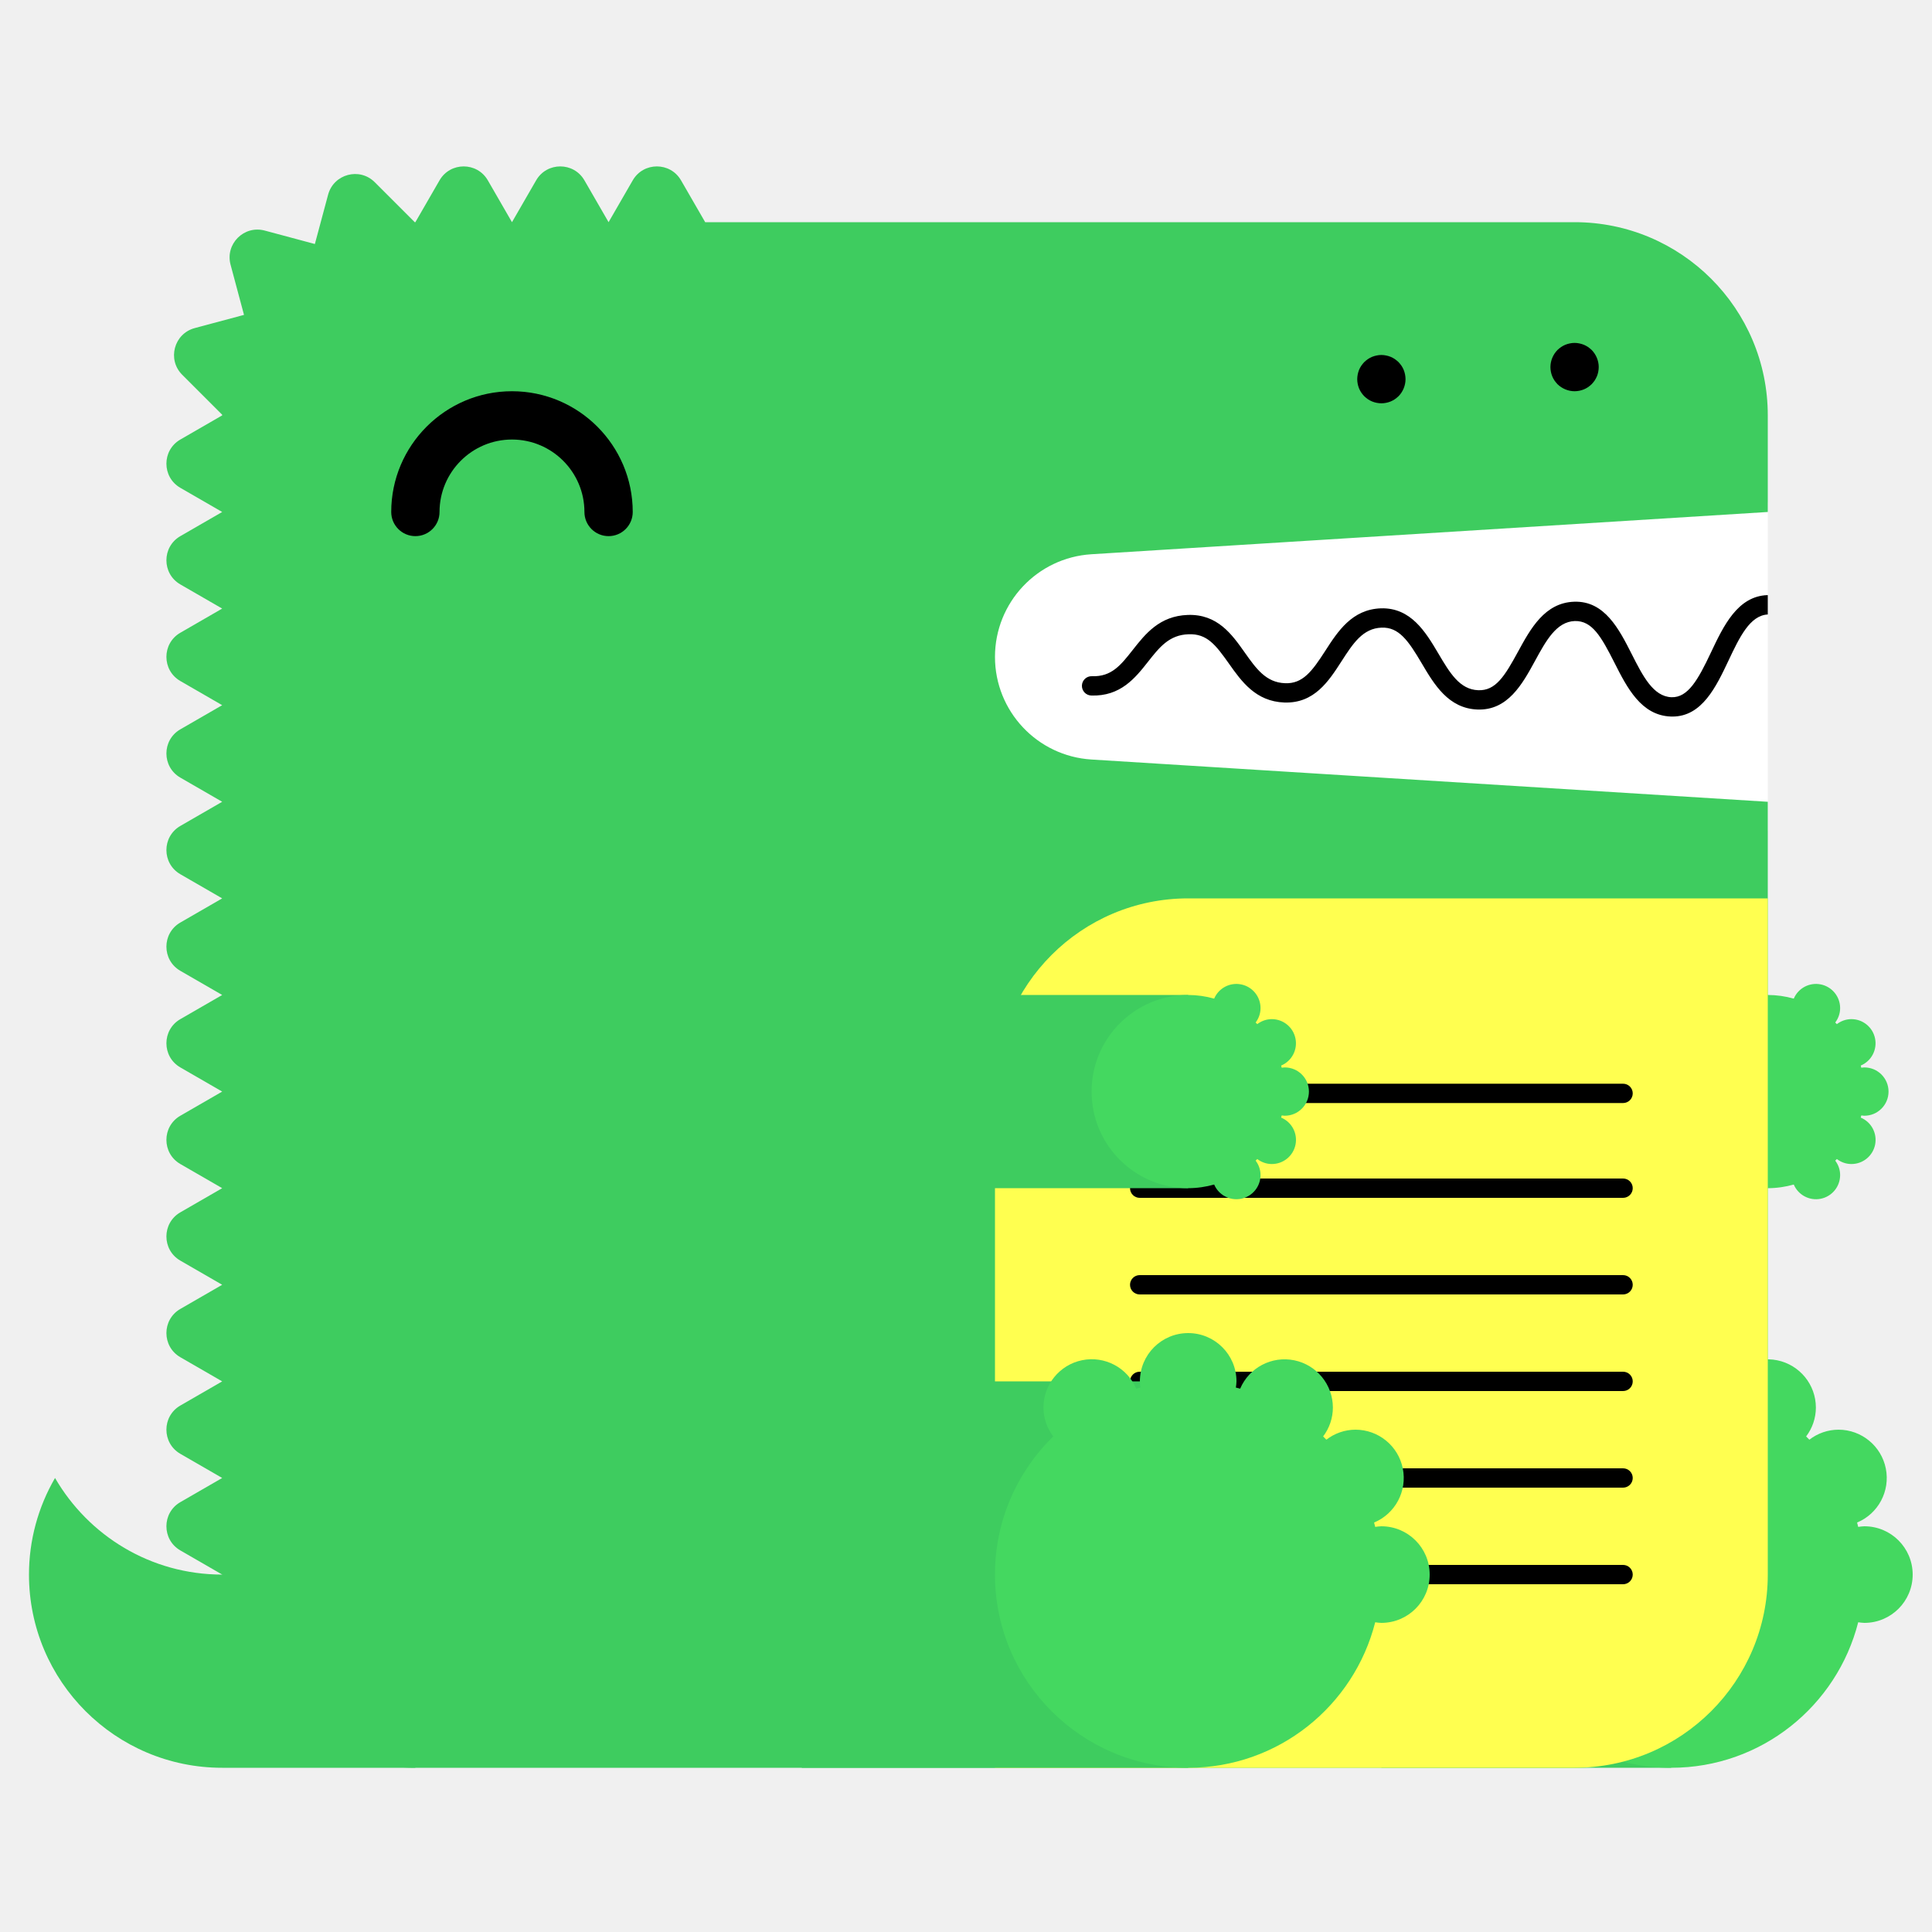
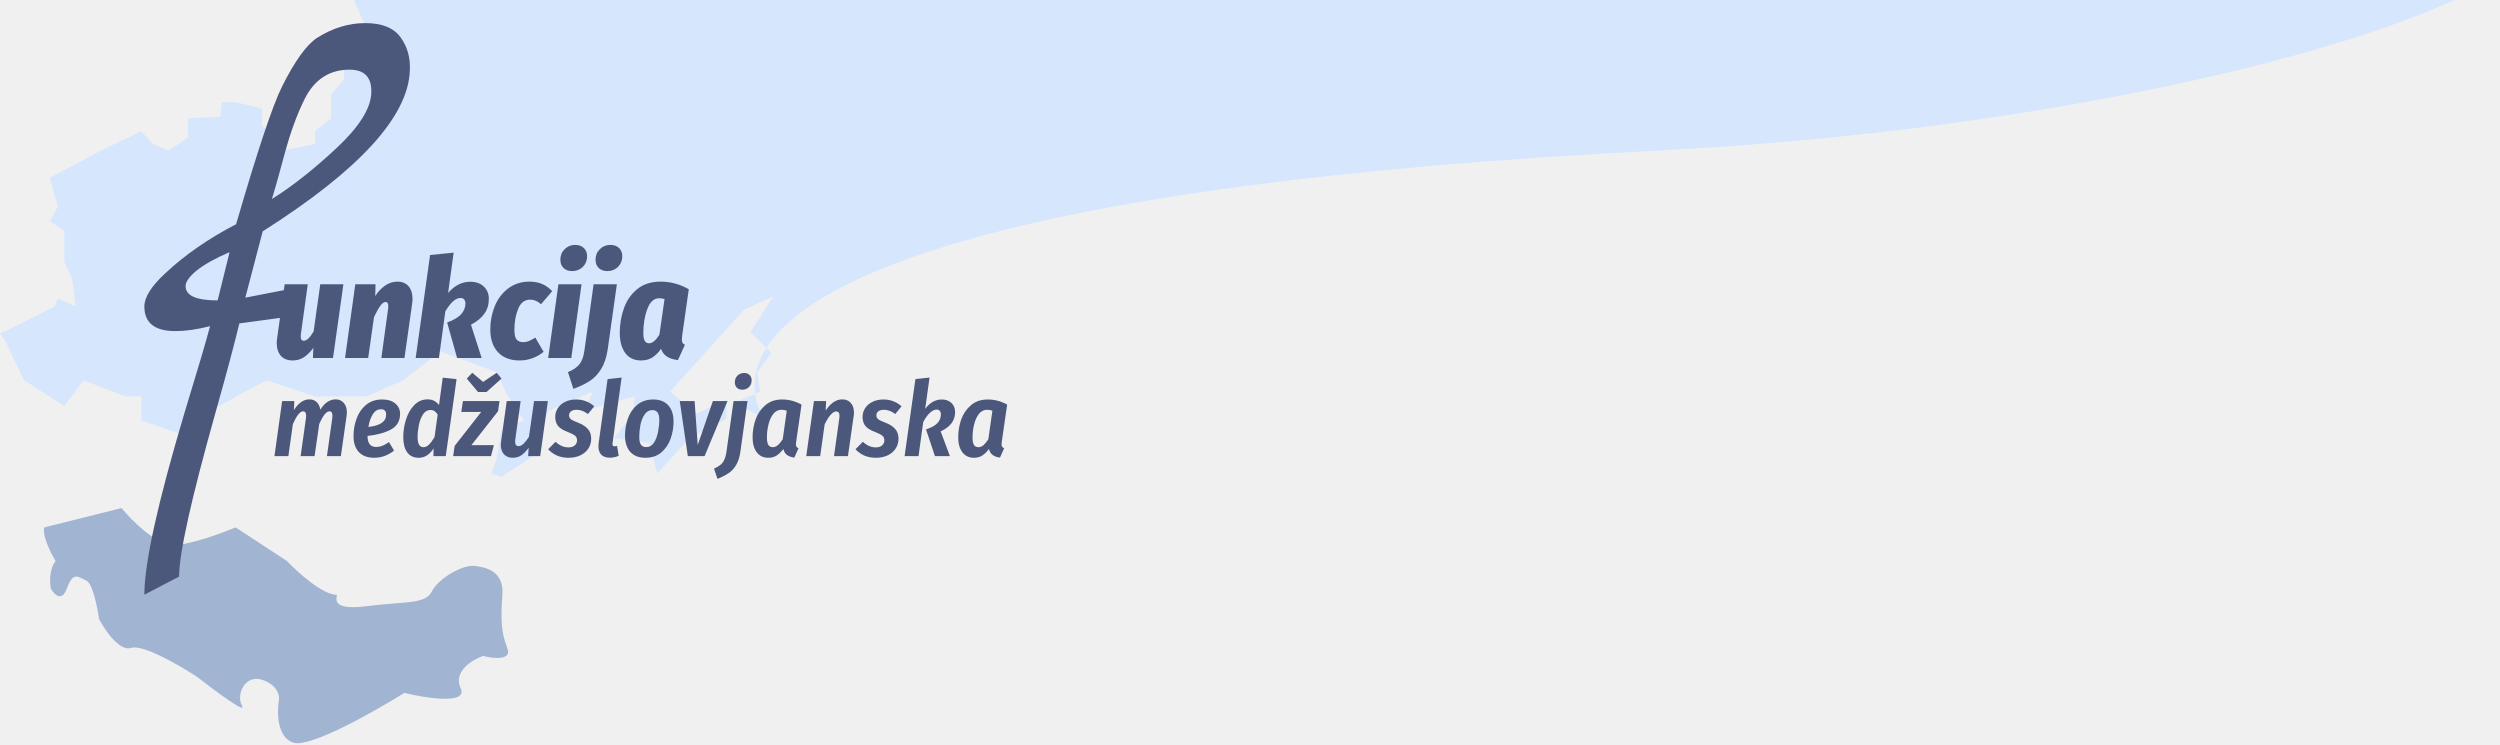
- <svg xmlns="http://www.w3.org/2000/svg" width="200" height="200" viewBox="0 0 200 200">
-   <g fill="none" fill-rule="evenodd">
-     <path fill="#FFF" d="M99 52h84v34H99z" />
-     <path d="M23 163c-7.398 0-13.843-4.027-17.303-10A19.886 19.886 0 0 0 3 163c0 11.046 8.954 20 20 20h20v-20H23z" fill="#3ECC5F" />
-     <path d="M112.98 57.376L183 53V43c0-11.046-8.954-20-20-20H73l-2.5-4.33c-1.112-1.925-3.889-1.925-5 0L63 23l-2.5-4.33c-1.111-1.925-3.889-1.925-5 0L53 23l-2.5-4.33c-1.111-1.925-3.889-1.925-5 0L43 23c-.022 0-.042.003-.065.003l-4.142-4.141c-1.57-1.571-4.252-.853-4.828 1.294l-1.369 5.104-5.192-1.392c-2.148-.575-4.111 1.389-3.535 3.536l1.39 5.193-5.102 1.367c-2.148.576-2.867 3.259-1.296 4.83l4.142 4.142c0 .021-.003.042-.003.064l-4.33 2.5c-1.925 1.111-1.925 3.889 0 5L23 53l-4.33 2.5c-1.925 1.111-1.925 3.889 0 5L23 63l-4.33 2.5c-1.925 1.111-1.925 3.889 0 5L23 73l-4.33 2.5c-1.925 1.111-1.925 3.889 0 5L23 83l-4.33 2.5c-1.925 1.111-1.925 3.889 0 5L23 93l-4.33 2.5c-1.925 1.111-1.925 3.889 0 5L23 103l-4.33 2.5c-1.925 1.111-1.925 3.889 0 5L23 113l-4.33 2.5c-1.925 1.111-1.925 3.889 0 5L23 123l-4.33 2.5c-1.925 1.111-1.925 3.889 0 5L23 133l-4.33 2.5c-1.925 1.111-1.925 3.889 0 5L23 143l-4.33 2.5c-1.925 1.111-1.925 3.889 0 5L23 153l-4.33 2.5c-1.925 1.111-1.925 3.889 0 5L23 163c0 11.046 8.954 20 20 20h120c11.046 0 20-8.954 20-20V83l-70.02-4.376A10.645 10.645 0 0 1 103 68c0-5.621 4.37-10.273 9.98-10.624" fill="#3ECC5F" />
-     <path fill="#3ECC5F" d="M143 183h30v-40h-30z" />
-     <path d="M193 158c-.219 0-.428.037-.639.064-.038-.15-.074-.301-.116-.451A5 5 0 0 0 190.32 148a4.96 4.96 0 0 0-3.016 1.036 26.531 26.531 0 0 0-.335-.336 4.955 4.955 0 0 0 1.011-2.987 5 5 0 0 0-9.599-1.959c-.148-.042-.297-.077-.445-.115.027-.211.064-.42.064-.639a5 5 0 0 0-5-5 5 5 0 0 0-5 5c0 .219.037.428.064.639-.148.038-.297.073-.445.115a4.998 4.998 0 0 0-9.599 1.959c0 1.125.384 2.151 1.011 2.987-3.717 3.632-6.031 8.693-6.031 14.3 0 11.046 8.954 20 20 20 9.339 0 17.16-6.41 19.361-15.064.211.027.42.064.639.064a5 5 0 0 0 5-5 5 5 0 0 0-5-5" fill="#44D860" />
-     <path fill="#3ECC5F" d="M153 123h30v-20h-30z" />
-     <path d="M193 115.5a2.5 2.5 0 1 0 0-5c-.109 0-.214.019-.319.032-.02-.075-.037-.15-.058-.225a2.501 2.501 0 0 0-.963-4.807c-.569 0-1.088.197-1.508.518a6.653 6.653 0 0 0-.168-.168c.314-.417.506-.931.506-1.494a2.5 2.5 0 0 0-4.8-.979A9.987 9.987 0 0 0 183 103c-5.522 0-10 4.478-10 10s4.478 10 10 10c.934 0 1.833-.138 2.69-.377a2.5 2.5 0 0 0 4.8-.979c0-.563-.192-1.077-.506-1.494.057-.055.113-.111.168-.168.42.321.939.518 1.508.518a2.5 2.5 0 0 0 .963-4.807c.021-.074.038-.15.058-.225.105.013.21.032.319.032" fill="#44D860" />
-     <path d="M63 55.5a2.5 2.5 0 0 1-2.5-2.5c0-4.136-3.364-7.5-7.5-7.5s-7.5 3.364-7.5 7.5a2.5 2.5 0 1 1-5 0c0-6.893 5.607-12.5 12.5-12.5S65.5 46.107 65.5 53a2.5 2.5 0 0 1-2.5 2.5" fill="#000" />
-     <path d="M103 183h60c11.046 0 20-8.954 20-20V93h-60c-11.046 0-20 8.954-20 20v70z" fill="#FFFF50" />
-     <path d="M168.02 124h-50.04a1 1 0 1 1 0-2h50.04a1 1 0 1 1 0 2m0 20h-50.04a1 1 0 1 1 0-2h50.04a1 1 0 1 1 0 2m0 20h-50.04a1 1 0 1 1 0-2h50.04a1 1 0 1 1 0 2m0-49.814h-50.04a1 1 0 1 1 0-2h50.04a1 1 0 1 1 0 2m0 19.814h-50.04a1 1 0 1 1 0-2h50.04a1 1 0 1 1 0 2m0 20h-50.04a1 1 0 1 1 0-2h50.04a1 1 0 1 1 0 2M183 61.611c-.012 0-.022-.006-.034-.005-3.09.105-4.552 3.196-5.842 5.923-1.346 2.85-2.387 4.703-4.093 4.647-1.889-.068-2.969-2.202-4.113-4.46-1.314-2.594-2.814-5.536-5.963-5.426-3.046.104-4.513 2.794-5.807 5.167-1.377 2.528-2.314 4.065-4.121 3.994-1.927-.07-2.951-1.805-4.136-3.813-1.321-2.236-2.848-4.75-5.936-4.664-2.994.103-4.465 2.385-5.763 4.4-1.373 2.13-2.335 3.428-4.165 3.351-1.973-.07-2.992-1.51-4.171-3.177-1.324-1.873-2.816-3.993-5.895-3.89-2.928.1-4.399 1.97-5.696 3.618-1.232 1.564-2.194 2.802-4.229 2.724a1 1 0 0 0-.072 2c3.017.101 4.545-1.8 5.872-3.487 1.177-1.496 2.193-2.787 4.193-2.855 1.926-.082 2.829 1.115 4.195 3.045 1.297 1.834 2.769 3.914 5.731 4.021 3.103.104 4.596-2.215 5.918-4.267 1.182-1.834 2.202-3.417 4.15-3.484 1.793-.067 2.769 1.35 4.145 3.681 1.297 2.197 2.766 4.686 5.787 4.796 3.125.108 4.634-2.62 5.949-5.035 1.139-2.088 2.214-4.06 4.119-4.126 1.793-.042 2.728 1.595 4.111 4.33 1.292 2.553 2.757 5.445 5.825 5.556l.169.003c3.064 0 4.518-3.075 5.805-5.794 1.139-2.41 2.217-4.68 4.067-4.773v-2z" fill="#000" />
-     <path fill="#3ECC5F" d="M83 183h40v-40H83z" />
-     <path d="M143 158c-.219 0-.428.037-.639.064-.038-.15-.074-.301-.116-.451A5 5 0 0 0 140.32 148a4.96 4.96 0 0 0-3.016 1.036 26.531 26.531 0 0 0-.335-.336 4.955 4.955 0 0 0 1.011-2.987 5 5 0 0 0-9.599-1.959c-.148-.042-.297-.077-.445-.115.027-.211.064-.42.064-.639a5 5 0 0 0-5-5 5 5 0 0 0-5 5c0 .219.037.428.064.639-.148.038-.297.073-.445.115a4.998 4.998 0 0 0-9.599 1.959c0 1.125.384 2.151 1.011 2.987-3.717 3.632-6.031 8.693-6.031 14.3 0 11.046 8.954 20 20 20 9.339 0 17.16-6.41 19.361-15.064.211.027.42.064.639.064a5 5 0 0 0 5-5 5 5 0 0 0-5-5" fill="#44D860" />
-     <path fill="#3ECC5F" d="M83 123h40v-20H83z" />
-     <path d="M133 115.5a2.5 2.5 0 1 0 0-5c-.109 0-.214.019-.319.032-.02-.075-.037-.15-.058-.225a2.501 2.501 0 0 0-.963-4.807c-.569 0-1.088.197-1.508.518a6.653 6.653 0 0 0-.168-.168c.314-.417.506-.931.506-1.494a2.5 2.5 0 0 0-4.8-.979A9.987 9.987 0 0 0 123 103c-5.522 0-10 4.478-10 10s4.478 10 10 10c.934 0 1.833-.138 2.69-.377a2.5 2.5 0 0 0 4.8-.979c0-.563-.192-1.077-.506-1.494.057-.055.113-.111.168-.168.42.321.939.518 1.508.518a2.5 2.5 0 0 0 .963-4.807c.021-.074.038-.15.058-.225.105.013.21.032.319.032" fill="#44D860" />
-     <path d="M143 41.75c-.16 0-.33-.02-.49-.05a2.52 2.52 0 0 1-.47-.14c-.15-.06-.29-.14-.431-.23-.13-.09-.259-.2-.38-.31-.109-.12-.219-.24-.309-.38s-.17-.28-.231-.43a2.619 2.619 0 0 1-.189-.96c0-.16.02-.33.05-.49.03-.16.08-.31.139-.47.061-.15.141-.29.231-.43.09-.13.2-.26.309-.38.121-.11.25-.22.38-.31.141-.09.281-.17.431-.23.149-.06.31-.11.47-.14.32-.07.65-.07.98 0 .159.03.32.08.47.14.149.06.29.14.43.23.13.09.259.2.38.31.11.12.22.25.31.38.09.14.17.28.23.43.06.16.11.31.14.47.029.16.05.33.05.49 0 .66-.271 1.31-.73 1.77-.121.11-.25.22-.38.31-.14.09-.281.17-.43.23a2.565 2.565 0 0 1-.96.19m20-1.25c-.66 0-1.3-.27-1.771-.73a3.802 3.802 0 0 1-.309-.38c-.09-.14-.17-.28-.231-.43a2.619 2.619 0 0 1-.189-.96c0-.66.27-1.3.729-1.77.121-.11.25-.22.38-.31.141-.09.281-.17.431-.23.149-.06.31-.11.47-.14.32-.07.66-.07.98 0 .159.03.32.08.47.14.149.06.29.14.43.23.13.09.259.2.38.31.459.47.73 1.11.73 1.77 0 .16-.021.33-.05.49-.03.16-.08.32-.14.47-.07.15-.14.29-.23.43-.09.13-.2.26-.31.38-.121.11-.25.22-.38.31-.14.09-.281.17-.43.23a2.565 2.565 0 0 1-.96.19" fill="#000" />
-   </g>
+ <svg xmlns="http://www.w3.org/2000/svg" width="433" height="129" viewBox="0 0 433 129" fill="none">
+   <path d="M21.046 88L7.685 91.34C7.24 92.676 8.799 95.794 9.634 97.186C8.52 98.522 8.613 100.897 8.799 101.918C9.356 102.938 10.692 104.367 11.582 101.918C12.696 98.856 13.531 99.969 14.922 100.526C16.036 100.971 16.871 105.165 17.149 107.206C18.17 109.155 20.712 112.885 22.716 112.216C24.721 111.548 31.16 115.278 34.129 117.227C37.098 119.546 42.813 123.796 41.922 122.237C40.809 120.289 42.479 116.67 45.541 117.784C47.991 118.674 48.417 120.381 48.325 121.124C47.953 123.258 47.935 127.748 50.83 128.639C53.725 129.53 64.84 123.258 70.036 120.01C73.84 120.938 81.114 122.07 79.778 119.175C78.442 116.28 81.819 114.258 83.675 113.608C85.438 114.072 88.741 114.443 87.85 112.216C86.737 109.433 86.737 106.928 87.015 103.031C87.294 99.134 84.51 98.299 82.283 98.021C80.056 97.742 75.881 100.247 74.768 102.474C73.654 104.701 70.036 104.144 63.634 104.979C57.232 105.814 58.345 103.588 58.345 103.031C55.896 103.031 51.572 99.134 49.716 97.186L40.809 91.34C38.397 92.361 32.848 94.402 29.953 94.402C27.059 94.402 22.809 90.134 21.046 88Z" fill="#A1B4D1" />
+   <path d="M4.175 65.866L0.835 58.907L0 57.794L9.464 53.062L10.021 51.67L13.082 53.062L12.526 48.33L11.134 45.268V43.041V39.979L8.629 38.309L10.021 35.804L8.629 30.794L17.536 26.062L24.495 22.722L26.443 24.948L29.227 26.062L32.567 23.835V20.495L38.134 20.216L38.412 17.711H40.917L45.371 18.825V21.887L47.876 23.278L48.99 26.062L54.557 24.948V22.722L57.34 20.495V16.32L59.567 13.814V9.639L63.464 8.526V4.907L61.237 -0.103L59.567 -4H432.5C413 8.526 353.536 22.722 287.5 26.062C171.901 31.909 140.221 48.567 132.736 60.262L133.608 61.134L131.103 64.474L131.66 67.814L130.769 68.204C131.152 70.896 132.495 72.546 132.495 72.546L127.206 69.763L130.769 68.204C130.47 66.097 130.757 63.353 132.736 60.262L129.99 57.516L133.887 51.392L128.876 53.619L116.072 67.814L120.526 71.711L125.814 69.206V72.546L119.412 75.887L113.845 82.01L112.454 76.722L106.33 75.887L109.67 71.711L109.948 68.65L101.041 71.155L102.711 67.814L94.918 71.155L92.412 78.948L86.845 82.567L85.175 82.01L86.01 79.505L86.845 74.495L90.742 72.825L87.959 68.65L86.01 64.474L76.268 60.856L69.866 65.866L63.464 68.65H54.557L46.206 65.866L40.917 68.65L33.68 72.825L30.897 75.052L24.495 72.825V68.65H21.711L14.474 65.866L11.134 70.32L4.175 65.866Z" fill="#D6E6FD" />
+   <path fill-rule="evenodd" clip-rule="evenodd" d="M45.499 40.069L42.49 51.554L49.158 50.258L49.301 49.232H53.309L52.109 57.896C52.093 58.008 52.085 58.144 52.085 58.304C52.085 58.784 52.261 59.024 52.613 59.024C53.109 59.024 53.677 58.488 54.317 57.416L55.469 49.232H59.477L57.677 62H54.197L54.269 60.248C53.773 60.936 53.237 61.472 52.661 61.856C52.085 62.24 51.429 62.432 50.693 62.432C49.813 62.432 49.133 62.168 48.653 61.64C48.173 61.096 47.933 60.352 47.933 59.408C47.933 59.136 47.957 58.848 48.005 58.544L48.489 55.065L41.456 56.015C40.641 59.432 39.262 64.59 37.318 71.487C33.118 86.421 31.018 95.881 31.018 99.868L25 103C25 97.558 27.32 87.054 31.958 71.487C34.341 63.704 35.814 58.705 36.378 56.49C34.184 57.059 32.178 57.344 30.36 57.344C26.787 57.344 25 55.92 25 53.073C25 51.491 26.191 49.593 28.573 47.378C32.021 44.151 36.127 41.303 40.892 38.835C44.59 26.116 47.255 18.143 48.884 14.916C51.078 10.549 53.084 7.765 54.903 6.563C57.598 4.854 60.388 4 63.271 4C66.155 4 68.192 4.823 69.383 6.468C70.575 8.113 71.108 10.043 70.982 12.258C70.669 20.231 62.174 29.501 45.499 40.069ZM60.544 12.068C57.034 12.068 54.432 13.777 52.74 17.194C51.423 19.851 50.264 23.047 49.261 26.78C48.258 30.514 47.536 33.077 47.098 34.469C50.546 32.317 54.244 29.407 58.194 25.736C62.143 22.066 64.18 18.871 64.306 16.15C64.431 13.429 63.177 12.068 60.544 12.068ZM37.694 52.029L39.763 43.676C37.381 44.688 35.5 45.733 34.121 46.808C32.805 47.884 32.147 48.801 32.147 49.561C32.147 51.206 33.996 52.029 37.694 52.029ZM100.725 49.232L98.949 62H94.941L96.717 49.232H100.725ZM99.117 46.952C98.477 46.952 97.973 46.776 97.605 46.424C97.237 46.056 97.053 45.576 97.053 44.984C97.053 44.248 97.301 43.64 97.797 43.16C98.293 42.664 98.901 42.416 99.621 42.416C100.261 42.416 100.765 42.6 101.133 42.968C101.501 43.32 101.685 43.792 101.685 44.384C101.685 45.12 101.437 45.736 100.941 46.232C100.445 46.712 99.837 46.952 99.117 46.952ZM77.611 50.744C78.187 50.072 78.787 49.584 79.411 49.28C80.035 48.96 80.715 48.8 81.451 48.8C82.427 48.8 83.203 49.072 83.779 49.616C84.371 50.16 84.667 50.88 84.667 51.776C84.667 52.752 84.411 53.6 83.899 54.32C83.403 55.04 82.627 55.68 81.571 56.24L83.419 62H79.171L77.443 55.856C78.611 55.424 79.427 54.936 79.891 54.392C80.371 53.848 80.611 53.24 80.611 52.568C80.611 52.248 80.531 52.008 80.371 51.848C80.227 51.688 80.027 51.608 79.771 51.608C78.923 51.608 78.043 52.384 77.131 53.936L76.027 62H71.995L74.491 44.168L78.571 43.76L77.611 50.744ZM70.753 49.568C70.289 49.04 69.649 48.776 68.833 48.776C68.081 48.776 67.377 49 66.721 49.448C66.065 49.896 65.489 50.504 64.993 51.272L65.041 49.232H61.537L59.761 62H63.769L64.777 54.92C65.193 54.04 65.561 53.384 65.881 52.952C66.201 52.52 66.505 52.304 66.793 52.304C67.097 52.304 67.249 52.536 67.249 53C67.249 53.192 67.241 53.344 67.225 53.456L66.049 62H70.057L71.377 52.64C71.425 52.32 71.449 52.032 71.449 51.776C71.449 50.832 71.217 50.096 70.753 49.568ZM95.645 50.432C94.621 49.328 93.317 48.776 91.733 48.776C90.277 48.776 89.029 49.176 87.989 49.976C86.965 50.76 86.197 51.784 85.685 53.048C85.173 54.312 84.917 55.648 84.917 57.056C84.917 58.736 85.365 60.056 86.261 61.016C87.157 61.96 88.397 62.432 89.981 62.432C91.517 62.432 92.909 61.936 94.157 60.944L92.717 58.472C92.285 58.744 91.909 58.944 91.589 59.072C91.285 59.2 90.965 59.264 90.629 59.264C90.133 59.264 89.749 59.112 89.477 58.808C89.221 58.488 89.093 57.936 89.093 57.152C89.093 55.776 89.309 54.56 89.741 53.504C90.173 52.432 90.869 51.896 91.829 51.896C92.485 51.896 93.109 52.16 93.701 52.688L95.645 50.432ZM100.363 63.08C99.931 63.624 99.267 64.08 98.371 64.448L99.307 67.352C100.411 66.952 101.347 66.504 102.115 66.008C102.899 65.512 103.563 64.816 104.107 63.92C104.667 63.04 105.051 61.896 105.259 60.488L106.843 49.232H102.811L101.227 60.656C101.083 61.744 100.795 62.552 100.363 63.08ZM103.699 46.424C104.067 46.776 104.571 46.952 105.211 46.952C105.931 46.952 106.539 46.712 107.035 46.232C107.531 45.736 107.779 45.12 107.779 44.384C107.779 43.792 107.595 43.32 107.227 42.968C106.859 42.6 106.355 42.416 105.715 42.416C104.995 42.416 104.387 42.664 103.891 43.16C103.395 43.64 103.147 44.248 103.147 44.984C103.147 45.576 103.331 46.056 103.699 46.424ZM114.449 48.776C116.129 48.776 117.745 49.216 119.297 50.096L118.145 58.184C118.113 58.504 118.097 58.72 118.097 58.832C118.097 59.056 118.137 59.24 118.217 59.384C118.297 59.512 118.433 59.624 118.625 59.72L117.425 62.36C116.705 62.296 116.081 62.104 115.553 61.784C115.041 61.464 114.689 61.008 114.497 60.416C114.033 61.072 113.521 61.576 112.961 61.928C112.417 62.264 111.777 62.432 111.041 62.432C109.857 62.432 108.945 62.008 108.305 61.16C107.665 60.296 107.345 59.12 107.345 57.632C107.345 56.144 107.585 54.728 108.065 53.384C108.545 52.04 109.313 50.936 110.369 50.072C111.441 49.208 112.801 48.776 114.449 48.776ZM114.185 51.656C113.273 51.656 112.585 52.272 112.121 53.504C111.657 54.72 111.425 56.112 111.425 57.68C111.425 58.336 111.513 58.8 111.689 59.072C111.865 59.328 112.113 59.456 112.433 59.456C112.993 59.456 113.585 58.96 114.209 57.968L115.097 51.8C114.777 51.704 114.473 51.656 114.185 51.656ZM86.516 69.46L86.263 71.224L81.656 77.092H85.543L85.04 79H78.487L78.74 77.236L83.347 71.35H79.891L80.18 69.46H86.516ZM86.029 64.564L86.858 65.572L84.266 67.894H82.79L80.846 65.572L81.799 64.564L83.671 66.148L86.029 64.564ZM77.206 79L79.078 65.662L76.684 65.41L76.036 70.162C75.556 69.502 74.902 69.172 74.074 69.172C73.15 69.172 72.37 69.508 71.734 70.18C71.098 70.84 70.624 71.674 70.312 72.682C70 73.678 69.844 74.686 69.844 75.706C69.844 76.834 70.072 77.716 70.528 78.352C70.996 78.976 71.662 79.288 72.526 79.288C73.546 79.288 74.404 78.748 75.1 77.668L75.064 79H77.206ZM73.264 71.764C73.6 71.26 74.026 71.008 74.542 71.008C74.818 71.008 75.058 71.074 75.262 71.206C75.466 71.338 75.646 71.542 75.802 71.818L75.262 75.706C74.926 76.27 74.608 76.702 74.308 77.002C74.008 77.302 73.684 77.452 73.336 77.452C72.664 77.452 72.328 76.876 72.328 75.724C72.328 75.052 72.4 74.35 72.544 73.618C72.7 72.886 72.94 72.268 73.264 71.764ZM58.137 69.172C58.725 69.172 59.193 69.376 59.541 69.784C59.901 70.192 60.081 70.744 60.081 71.44C60.081 71.632 60.063 71.836 60.027 72.052L59.037 79H56.625L57.543 72.448C57.567 72.208 57.579 72.058 57.579 71.998C57.579 71.494 57.405 71.242 57.057 71.242C56.529 71.242 55.941 71.968 55.293 73.42L54.483 79H52.071L52.989 72.448C53.013 72.208 53.025 72.058 53.025 71.998C53.025 71.494 52.845 71.242 52.485 71.242C51.957 71.242 51.369 71.986 50.721 73.474L49.947 79H47.535L48.867 69.46H50.973L50.901 71.026C51.693 69.79 52.587 69.172 53.583 69.172C54.099 69.172 54.519 69.328 54.843 69.64C55.179 69.952 55.389 70.39 55.473 70.954C56.229 69.766 57.117 69.172 58.137 69.172ZM66.217 69.19C67.177 69.19 67.927 69.424 68.467 69.892C69.019 70.36 69.295 70.954 69.295 71.674C69.295 72.898 68.779 73.798 67.747 74.374C66.715 74.938 65.353 75.316 63.661 75.508V75.562C63.661 76.798 64.159 77.416 65.155 77.416C65.515 77.416 65.869 77.35 66.217 77.218C66.565 77.074 66.949 76.858 67.369 76.57L68.251 78.046C67.183 78.874 66.043 79.288 64.831 79.288C63.679 79.288 62.791 78.964 62.167 78.316C61.543 77.656 61.231 76.726 61.231 75.526C61.231 74.482 61.405 73.48 61.753 72.52C62.101 71.548 62.647 70.75 63.391 70.126C64.147 69.502 65.089 69.19 66.217 69.19ZM63.805 73.942C65.857 73.738 66.883 73.018 66.883 71.782C66.883 71.506 66.811 71.29 66.667 71.134C66.535 70.966 66.313 70.882 66.001 70.882C65.401 70.882 64.921 71.176 64.561 71.764C64.201 72.352 63.949 73.078 63.805 73.942ZM87.297 78.694C87.669 79.09 88.179 79.288 88.827 79.288C89.391 79.288 89.889 79.138 90.321 78.838C90.753 78.538 91.167 78.106 91.563 77.542L91.473 79H93.561L94.893 69.46H92.499L91.617 75.652C91.317 76.132 91.017 76.522 90.717 76.822C90.417 77.122 90.111 77.272 89.799 77.272C89.415 77.272 89.223 77.02 89.223 76.516C89.223 76.36 89.229 76.24 89.241 76.156L90.177 69.46H87.765L86.793 76.426C86.757 76.642 86.739 76.846 86.739 77.038C86.739 77.734 86.925 78.286 87.297 78.694ZM99.803 69.19C100.427 69.19 101.003 69.298 101.531 69.514C102.059 69.718 102.521 70.006 102.917 70.378L101.837 71.71C101.189 71.218 100.529 70.972 99.857 70.972C99.449 70.972 99.131 71.062 98.903 71.242C98.675 71.41 98.561 71.65 98.561 71.962C98.561 72.226 98.675 72.448 98.903 72.628C99.131 72.796 99.563 73 100.199 73.24C100.931 73.528 101.477 73.888 101.837 74.32C102.209 74.74 102.395 75.292 102.395 75.976C102.395 76.624 102.227 77.2 101.891 77.704C101.567 78.196 101.105 78.586 100.505 78.874C99.917 79.15 99.233 79.288 98.453 79.288C97.709 79.288 97.037 79.156 96.437 78.892C95.849 78.616 95.351 78.256 94.943 77.812L96.221 76.516C96.905 77.164 97.655 77.488 98.471 77.488C98.951 77.488 99.317 77.368 99.569 77.128C99.821 76.888 99.947 76.6 99.947 76.264C99.947 75.928 99.833 75.664 99.605 75.472C99.389 75.28 98.957 75.058 98.309 74.806C97.565 74.53 97.019 74.194 96.671 73.798C96.335 73.39 96.167 72.862 96.167 72.214C96.167 71.674 96.311 71.176 96.599 70.72C96.899 70.252 97.325 69.88 97.877 69.604C98.429 69.328 99.071 69.19 99.803 69.19ZM106.079 76.912L106.097 76.714L107.663 65.392L105.233 65.662L103.685 76.75C103.661 76.882 103.649 77.068 103.649 77.308C103.649 77.932 103.817 78.418 104.153 78.766C104.501 79.102 104.981 79.27 105.593 79.27C106.169 79.27 106.691 79.162 107.159 78.946L106.871 77.236C106.679 77.284 106.535 77.308 106.439 77.308C106.199 77.308 106.079 77.176 106.079 76.912ZM111.78 79.288C110.664 79.288 109.794 78.952 109.17 78.28C108.558 77.596 108.252 76.648 108.252 75.436C108.252 74.416 108.42 73.432 108.756 72.484C109.092 71.524 109.626 70.738 110.358 70.126C111.102 69.502 112.032 69.19 113.148 69.19C114.264 69.19 115.128 69.526 115.74 70.198C116.352 70.87 116.658 71.812 116.658 73.024C116.658 74.032 116.49 75.016 116.154 75.976C115.818 76.924 115.284 77.716 114.552 78.352C113.82 78.976 112.896 79.288 111.78 79.288ZM111.924 77.434C112.488 77.434 112.938 77.176 113.274 76.66C113.61 76.132 113.844 75.508 113.976 74.788C114.12 74.068 114.192 73.372 114.192 72.7C114.192 71.584 113.79 71.026 112.986 71.026C112.434 71.026 111.984 71.284 111.636 71.8C111.3 72.304 111.06 72.916 110.916 73.636C110.784 74.344 110.718 75.028 110.718 75.688C110.718 76.288 110.814 76.732 111.006 77.02C111.21 77.296 111.516 77.434 111.924 77.434ZM122.032 79L126.01 69.46H123.472L120.844 77.074L120.304 69.46H117.73L119.134 79H122.032ZM123.671 81.16C124.127 80.956 124.493 80.746 124.769 80.53C125.045 80.314 125.267 80.02 125.435 79.648C125.615 79.288 125.747 78.802 125.831 78.19L127.055 69.46H129.467L128.243 78.172C128.111 79.144 127.865 79.93 127.505 80.53C127.157 81.13 126.725 81.598 126.209 81.934C125.705 82.282 125.057 82.618 124.265 82.942L123.671 81.16ZM128.567 67.498C128.171 67.498 127.853 67.378 127.613 67.138C127.385 66.898 127.271 66.592 127.271 66.22C127.271 65.752 127.421 65.368 127.721 65.068C128.033 64.756 128.423 64.6 128.891 64.6C129.287 64.6 129.599 64.72 129.827 64.96C130.067 65.188 130.187 65.494 130.187 65.878C130.187 66.346 130.031 66.736 129.719 67.048C129.407 67.348 129.023 67.498 128.567 67.498ZM138.825 70.072C137.757 69.484 136.641 69.19 135.477 69.19C134.301 69.19 133.329 69.52 132.561 70.18C131.793 70.828 131.229 71.65 130.869 72.646C130.521 73.642 130.347 74.674 130.347 75.742C130.347 76.834 130.587 77.698 131.067 78.334C131.547 78.97 132.225 79.288 133.101 79.288C133.641 79.288 134.115 79.156 134.523 78.892C134.931 78.628 135.315 78.25 135.675 77.758C135.867 78.634 136.503 79.132 137.583 79.252L138.303 77.632C138.135 77.56 138.015 77.47 137.943 77.362C137.883 77.254 137.853 77.11 137.853 76.93C137.853 76.798 137.871 76.636 137.907 76.444L138.825 70.072ZM133.929 71.692C134.313 71.212 134.793 70.972 135.369 70.972C135.681 70.972 135.981 71.026 136.269 71.134L135.567 76.084C135.279 76.528 134.997 76.87 134.721 77.11C134.445 77.338 134.151 77.452 133.839 77.452C133.503 77.452 133.251 77.326 133.083 77.074C132.915 76.81 132.831 76.378 132.831 75.778C132.831 75.01 132.921 74.26 133.101 73.528C133.281 72.784 133.557 72.172 133.929 71.692ZM145.89 69.172C146.502 69.172 146.988 69.376 147.348 69.784C147.72 70.192 147.906 70.75 147.906 71.458C147.906 71.662 147.888 71.872 147.852 72.088L146.862 79H144.45L145.368 72.448C145.392 72.232 145.404 72.094 145.404 72.034C145.404 71.518 145.212 71.26 144.828 71.26C144.24 71.26 143.574 72.004 142.83 73.492L142.056 79H139.644L140.976 69.46H143.082L143.01 71.098C143.862 69.814 144.822 69.172 145.89 69.172ZM154.757 69.514C154.229 69.298 153.653 69.19 153.029 69.19C152.297 69.19 151.655 69.328 151.103 69.604C150.551 69.88 150.125 70.252 149.825 70.72C149.537 71.176 149.393 71.674 149.393 72.214C149.393 72.862 149.561 73.39 149.897 73.798C150.245 74.194 150.791 74.53 151.535 74.806C152.183 75.058 152.615 75.28 152.831 75.472C153.059 75.664 153.173 75.928 153.173 76.264C153.173 76.6 153.047 76.888 152.795 77.128C152.543 77.368 152.177 77.488 151.697 77.488C150.881 77.488 150.131 77.164 149.447 76.516L148.169 77.812C148.577 78.256 149.075 78.616 149.663 78.892C150.263 79.156 150.935 79.288 151.679 79.288C152.459 79.288 153.143 79.15 153.731 78.874C154.331 78.586 154.793 78.196 155.117 77.704C155.453 77.2 155.621 76.624 155.621 75.976C155.621 75.292 155.435 74.74 155.063 74.32C154.703 73.888 154.157 73.528 153.425 73.24C152.789 73 152.357 72.796 152.129 72.628C151.901 72.448 151.787 72.226 151.787 71.962C151.787 71.65 151.901 71.41 152.129 71.242C152.357 71.062 152.675 70.972 153.083 70.972C153.755 70.972 154.415 71.218 155.063 71.71L156.143 70.378C155.747 70.006 155.285 69.718 154.757 69.514ZM160.241 70.81C161.057 69.73 162.017 69.19 163.121 69.19C163.817 69.19 164.375 69.394 164.795 69.802C165.215 70.198 165.425 70.72 165.425 71.368C165.425 72.1 165.221 72.742 164.813 73.294C164.405 73.846 163.775 74.32 162.923 74.716L164.525 79H161.933L160.385 74.374C161.321 74.062 161.981 73.696 162.365 73.276C162.761 72.856 162.959 72.352 162.959 71.764C162.959 71.5 162.893 71.296 162.761 71.152C162.641 71.008 162.461 70.936 162.221 70.936C161.861 70.936 161.477 71.122 161.069 71.494C160.661 71.854 160.271 72.394 159.899 73.114L159.089 79H156.677L158.549 65.662L160.997 65.392L160.241 70.81ZM174.439 70.072C173.371 69.484 172.255 69.19 171.091 69.19C169.915 69.19 168.943 69.52 168.175 70.18C167.407 70.828 166.843 71.65 166.483 72.646C166.135 73.642 165.961 74.674 165.961 75.742C165.961 76.834 166.201 77.698 166.681 78.334C167.161 78.97 167.839 79.288 168.715 79.288C169.255 79.288 169.729 79.156 170.137 78.892C170.545 78.628 170.929 78.25 171.289 77.758C171.481 78.634 172.117 79.132 173.197 79.252L173.917 77.632C173.749 77.56 173.629 77.47 173.557 77.362C173.497 77.254 173.467 77.11 173.467 76.93C173.467 76.798 173.485 76.636 173.521 76.444L174.439 70.072ZM169.543 71.692C169.927 71.212 170.407 70.972 170.983 70.972C171.295 70.972 171.595 71.026 171.883 71.134L171.181 76.084C170.893 76.528 170.611 76.87 170.335 77.11C170.059 77.338 169.765 77.452 169.453 77.452C169.117 77.452 168.865 77.326 168.697 77.074C168.529 76.81 168.445 76.378 168.445 75.778C168.445 75.01 168.535 74.26 168.715 73.528C168.895 72.784 169.171 72.172 169.543 71.692Z" fill="#4C587B" />
</svg>
